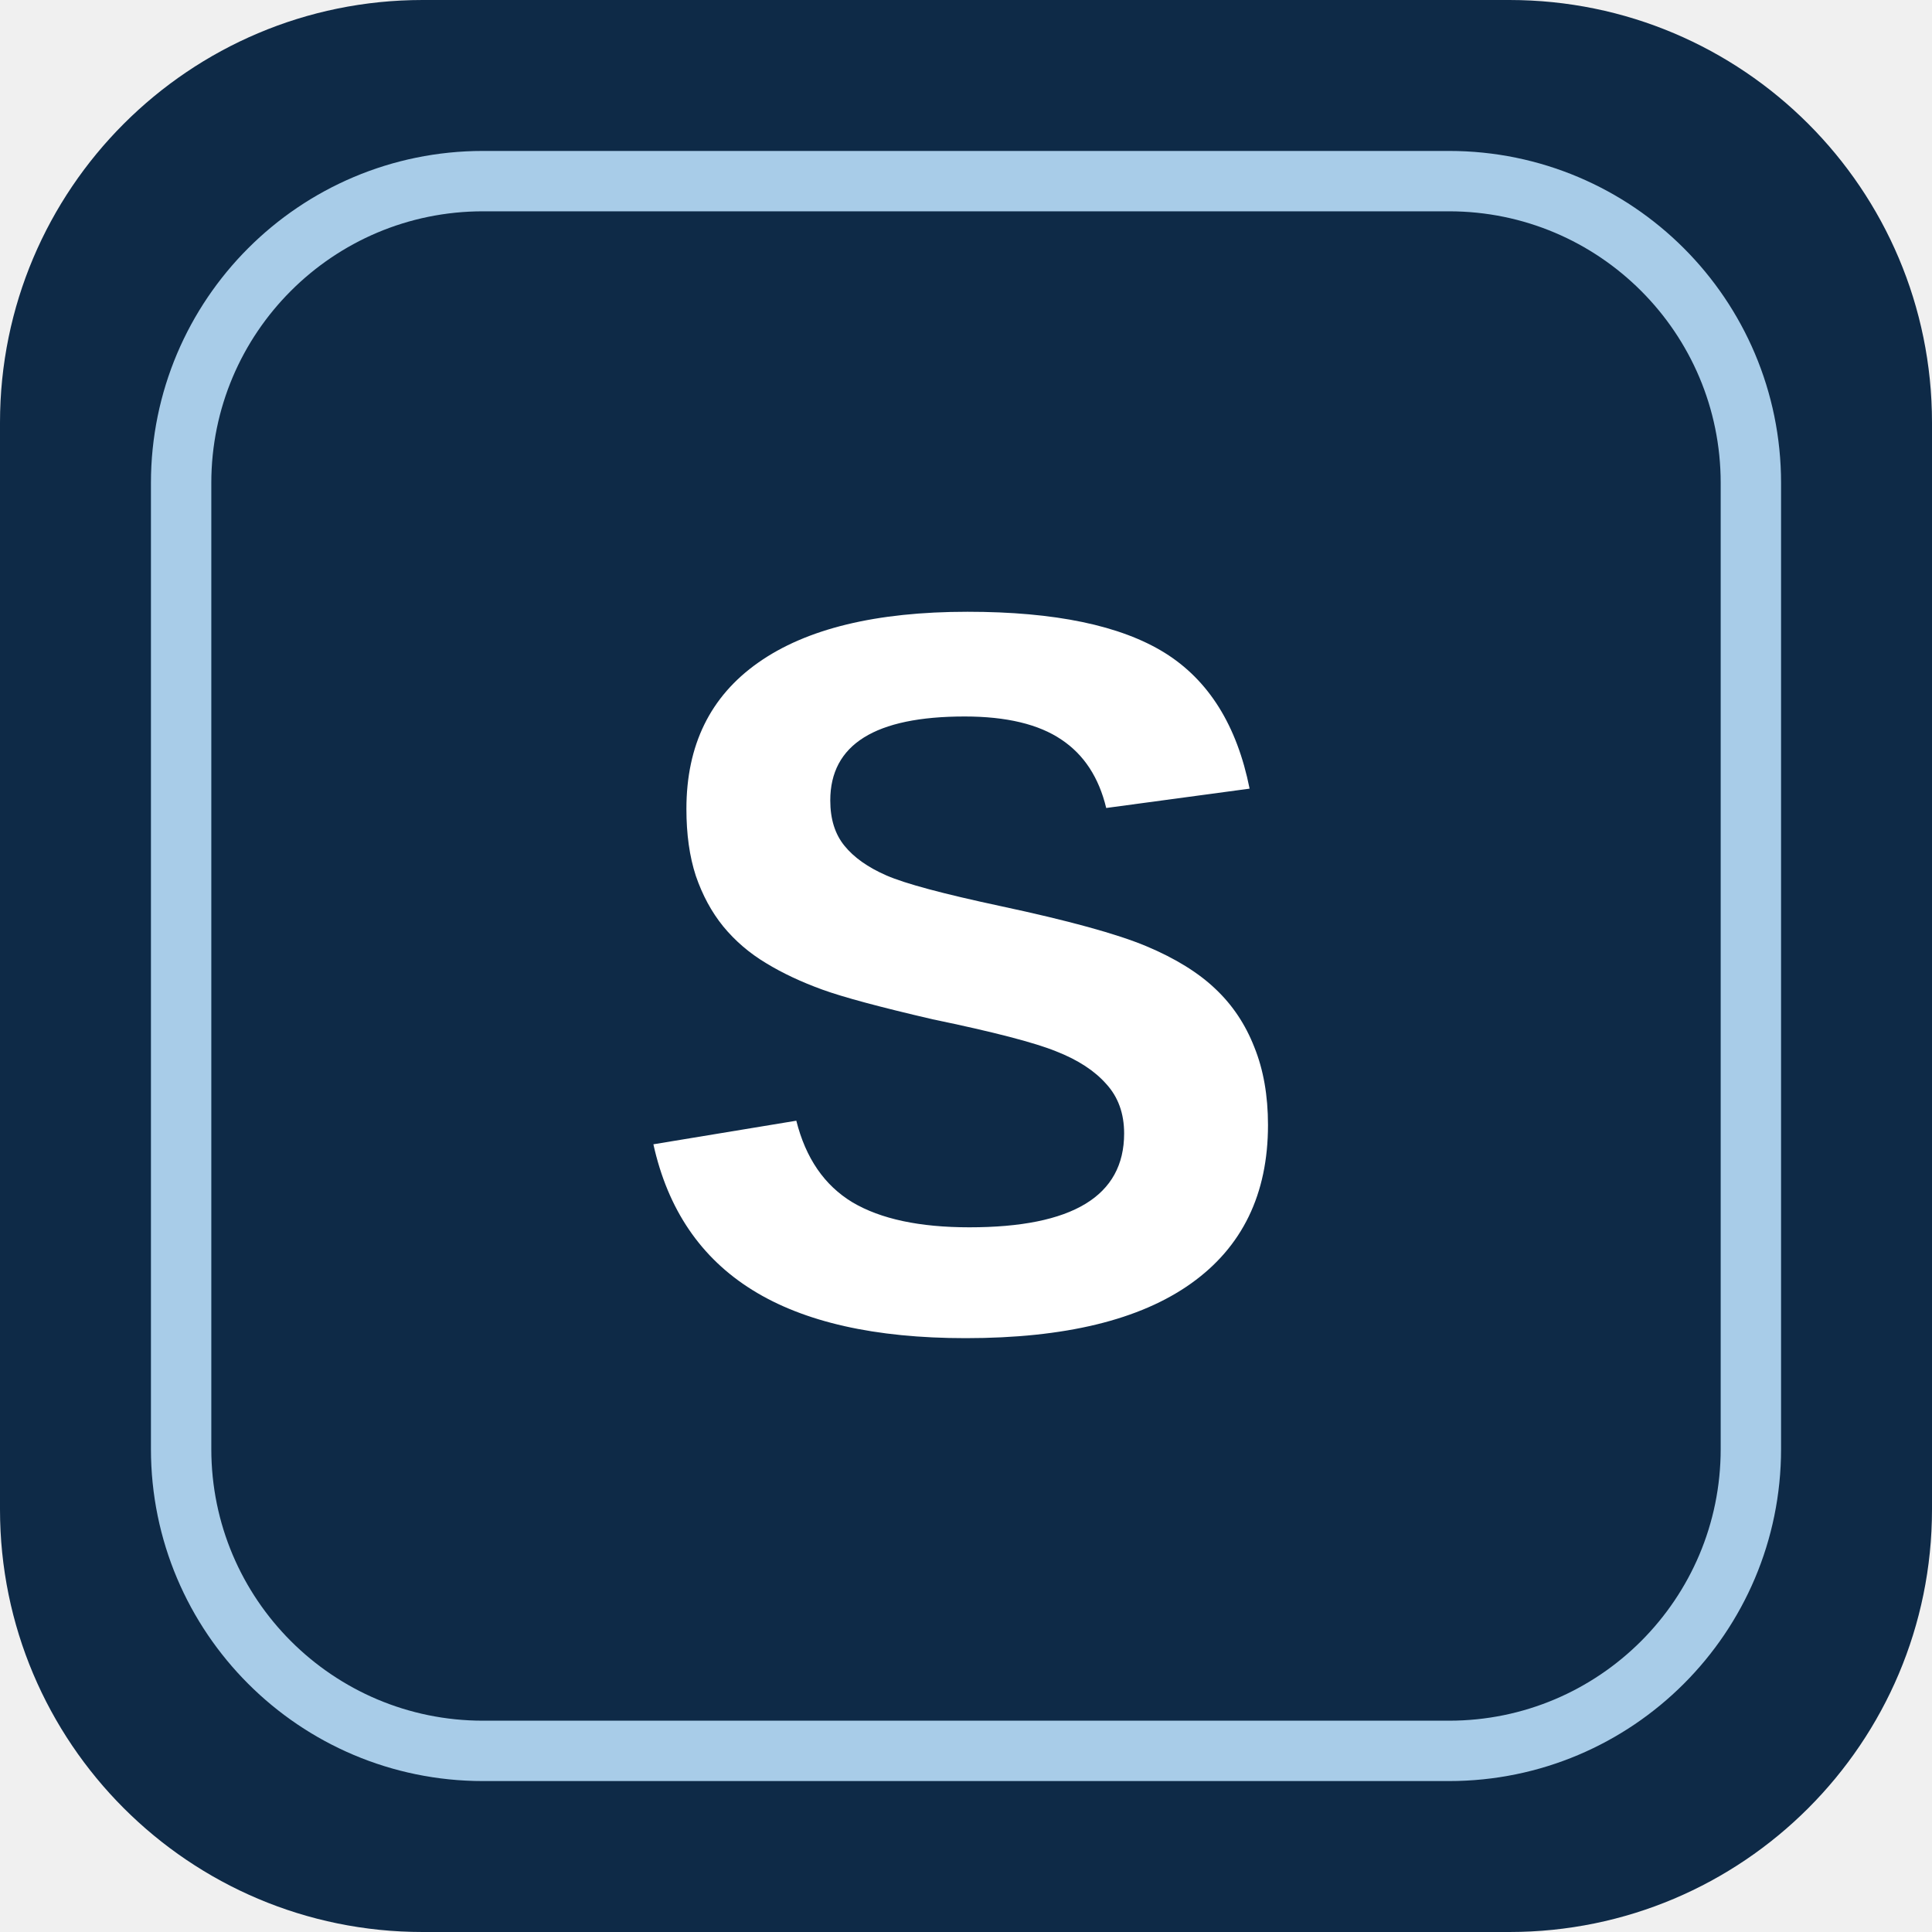
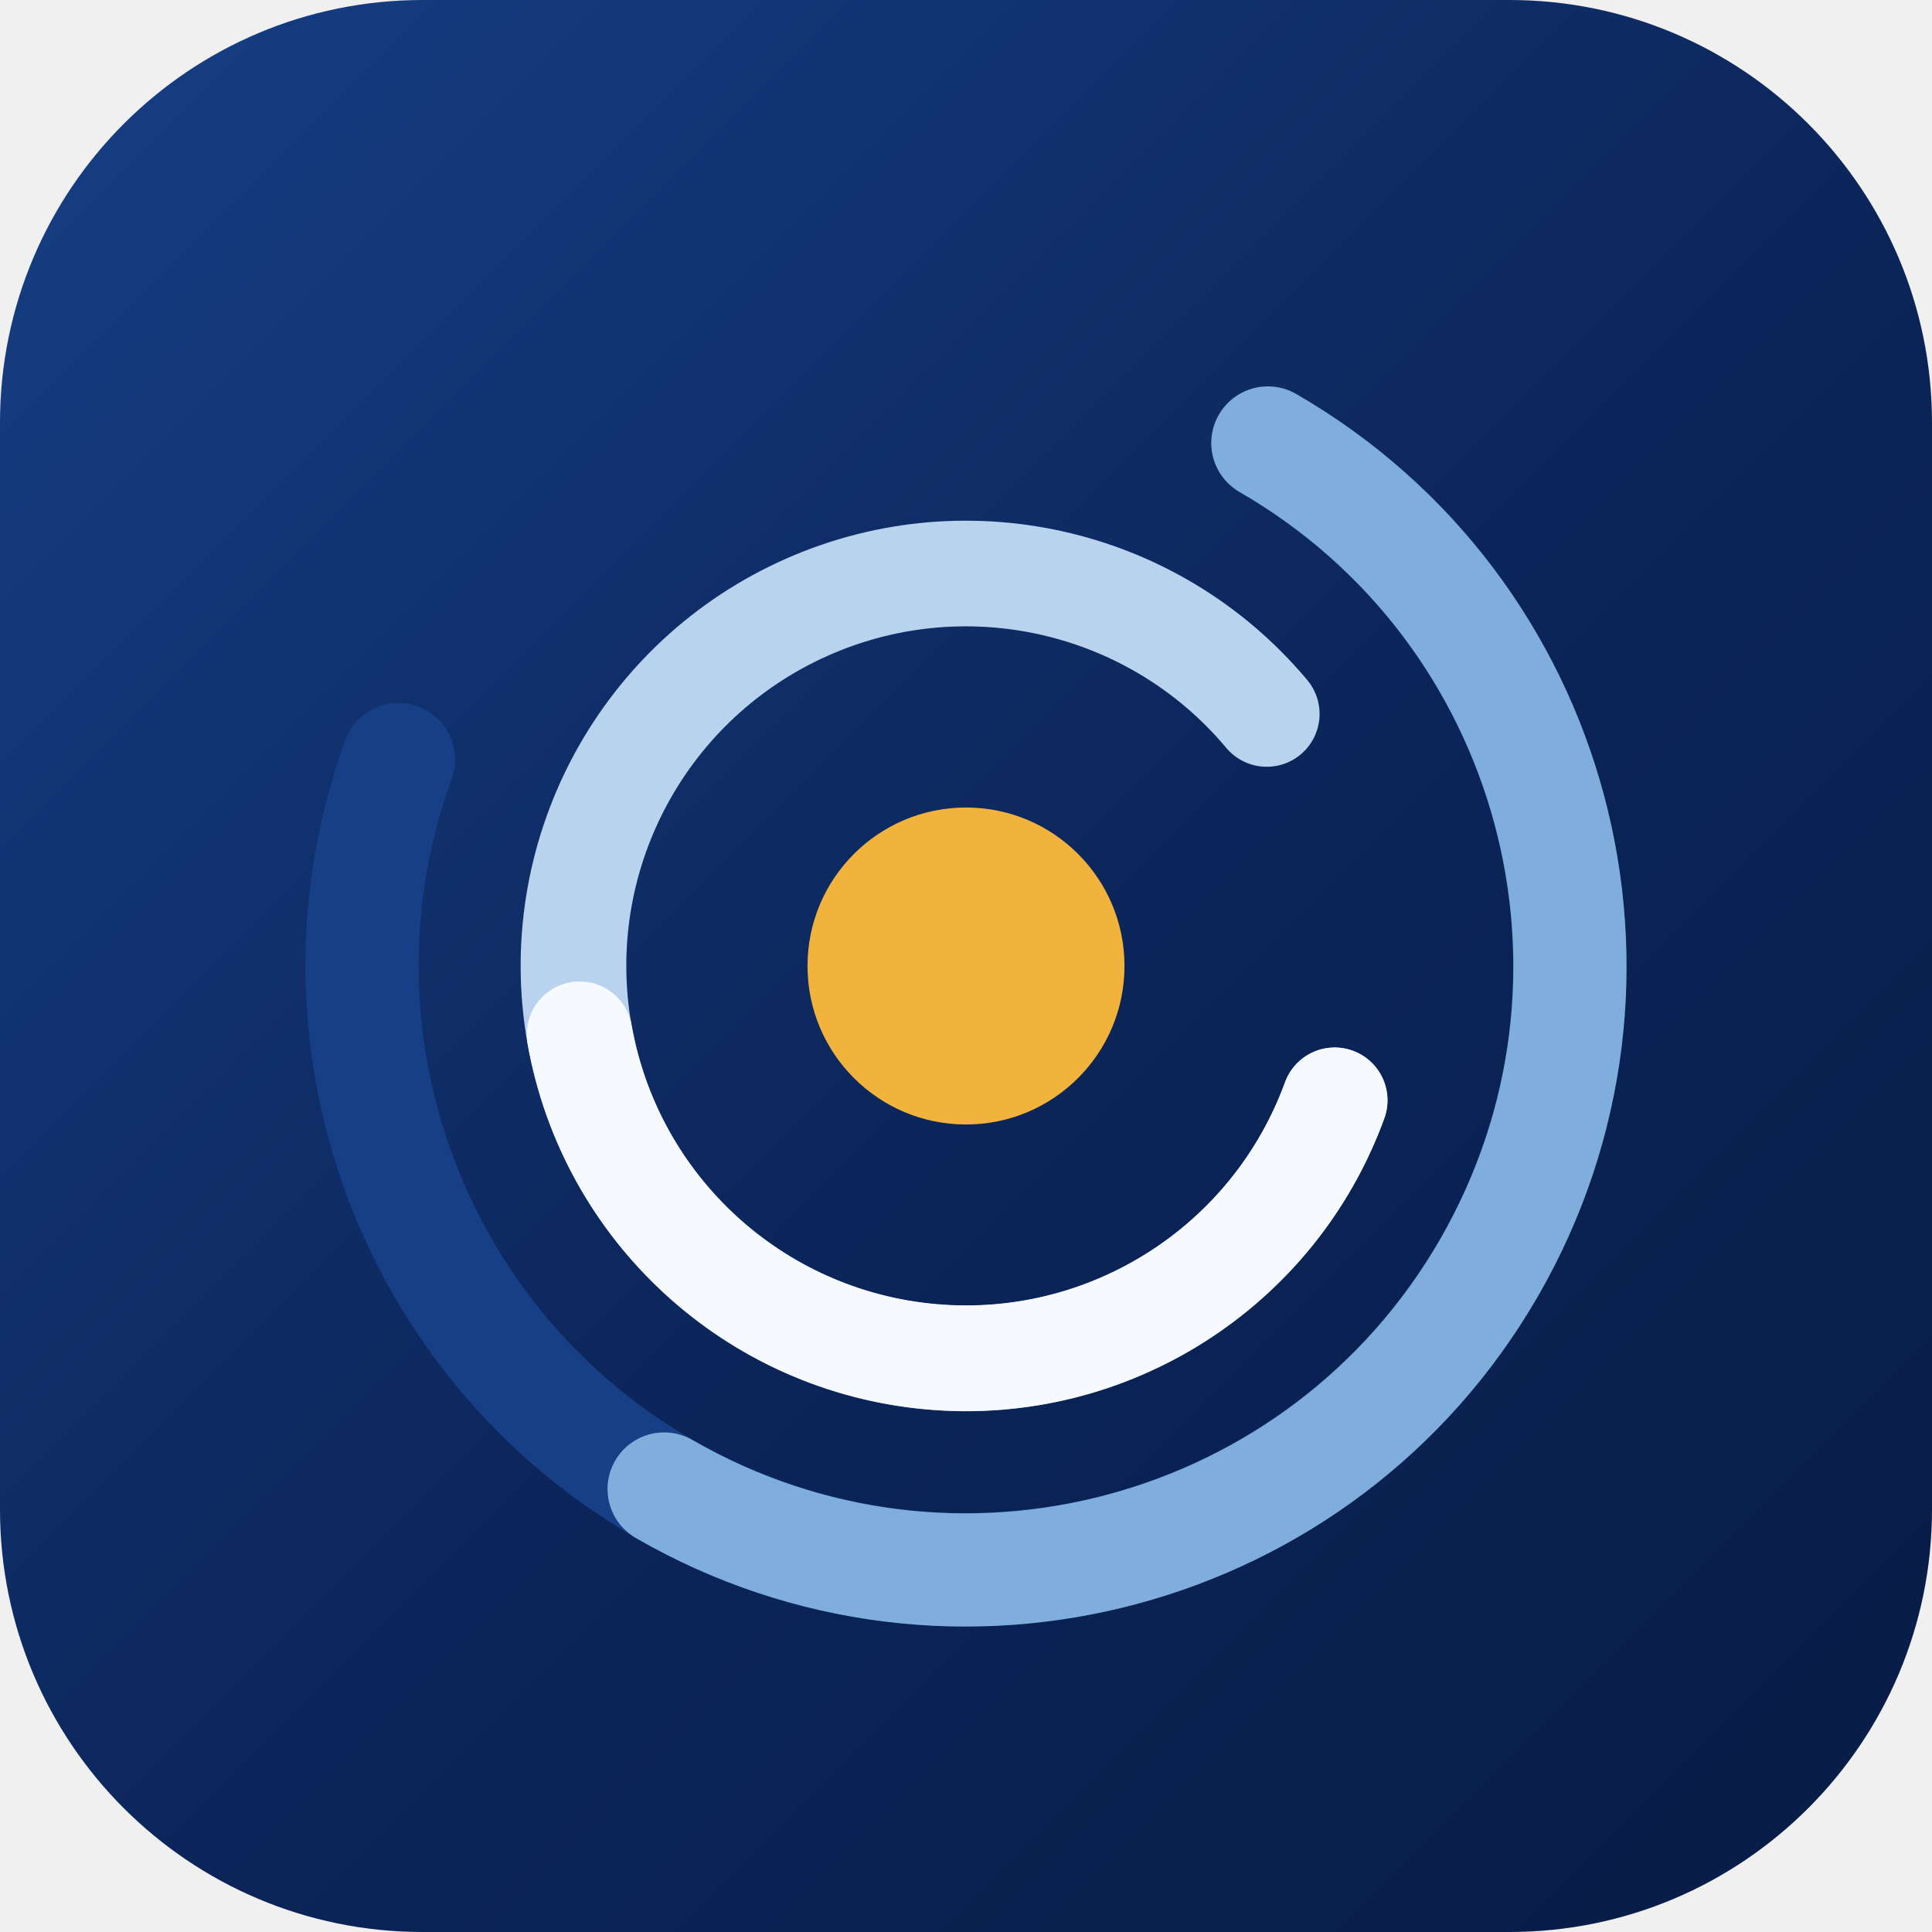
- <svg xmlns="http://www.w3.org/2000/svg" viewBox="0 0 64 64">
-   <rect width="64" height="64" rx="14" fill="#0E2A47" />
-   <rect x="6" y="6" width="52" height="52" rx="10" fill="none" stroke="#A8CCE8" stroke-width="2" />
-   <text x="32" y="44" font-family="Arial, Helvetica, sans-serif" font-size="34" font-weight="bold" fill="#FFFFFF" text-anchor="middle">S</text>
+ <svg xmlns="http://www.w3.org/2000/svg" viewBox="0 0 512 512">
+   <defs>
+     <linearGradient id="g" x1="0" y1="0" x2="1" y2="1">
+       <stop offset="0" stop-color="#173F86" />
+       <stop offset=".55" stop-color="#0B2559" />
+       <stop offset="1" stop-color="#081B45" />
+     </linearGradient>
+   </defs>
+   <rect width="512" height="512" rx="112" fill="url(#g)" />
+   <path d="M336.0 117.4 A160 160 0 1 1 105.6 201.3" fill="none" stroke="#173F86" stroke-width="30" stroke-linecap="round" stroke-linejoin="round" />
+   <path d="M336.0 117.4 A160 160 0 0 1 176.0 394.6" fill="none" stroke="#7FAEDD" stroke-width="30" stroke-linecap="round" stroke-linejoin="round" />
+   <path d="M353.7 291.6 A104 104 0 1 1 335.7 189.2" fill="none" stroke="#B9D3EE" stroke-width="28" stroke-linecap="round" stroke-linejoin="round" />
+   <path d="M353.7 291.6 A104 104 0 0 1 153.6 274.1" fill="none" stroke="#F6F9FD" stroke-width="28" stroke-linecap="round" stroke-linejoin="round" />
+   <circle cx="256" cy="256" r="42" fill="#F2B33D" />
</svg>
